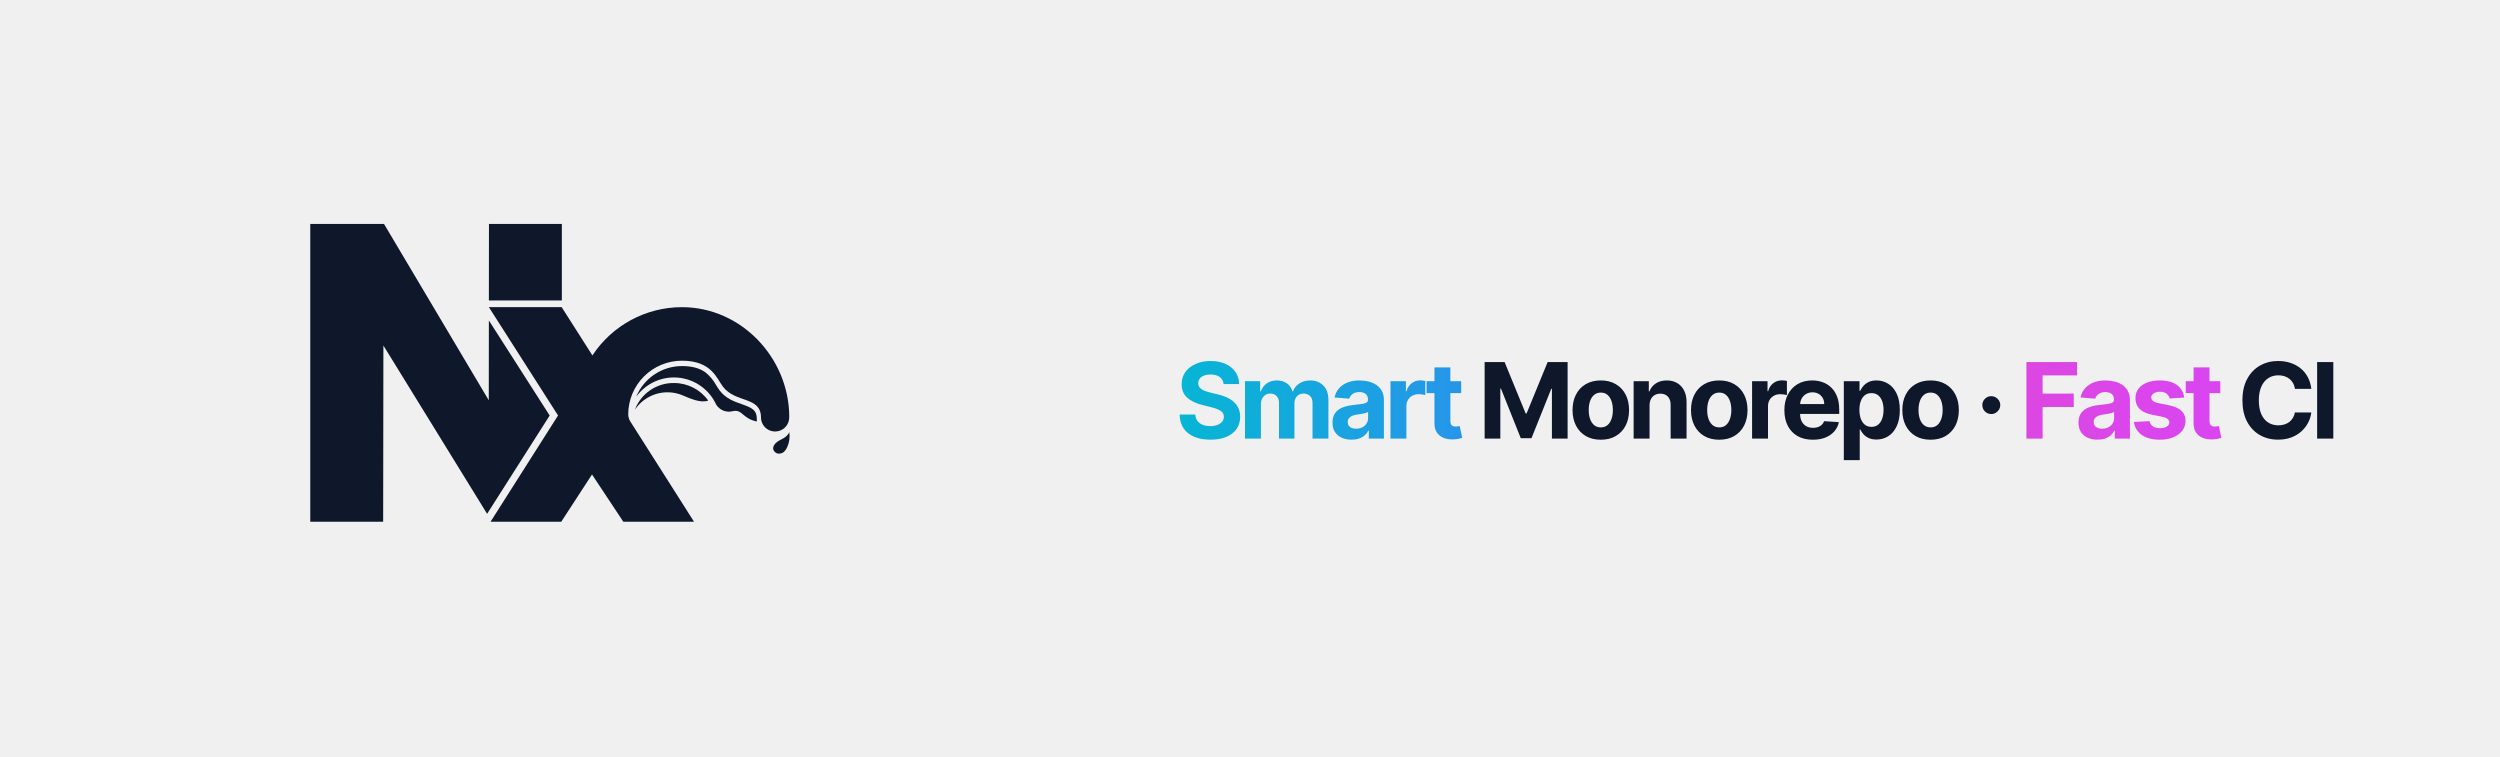
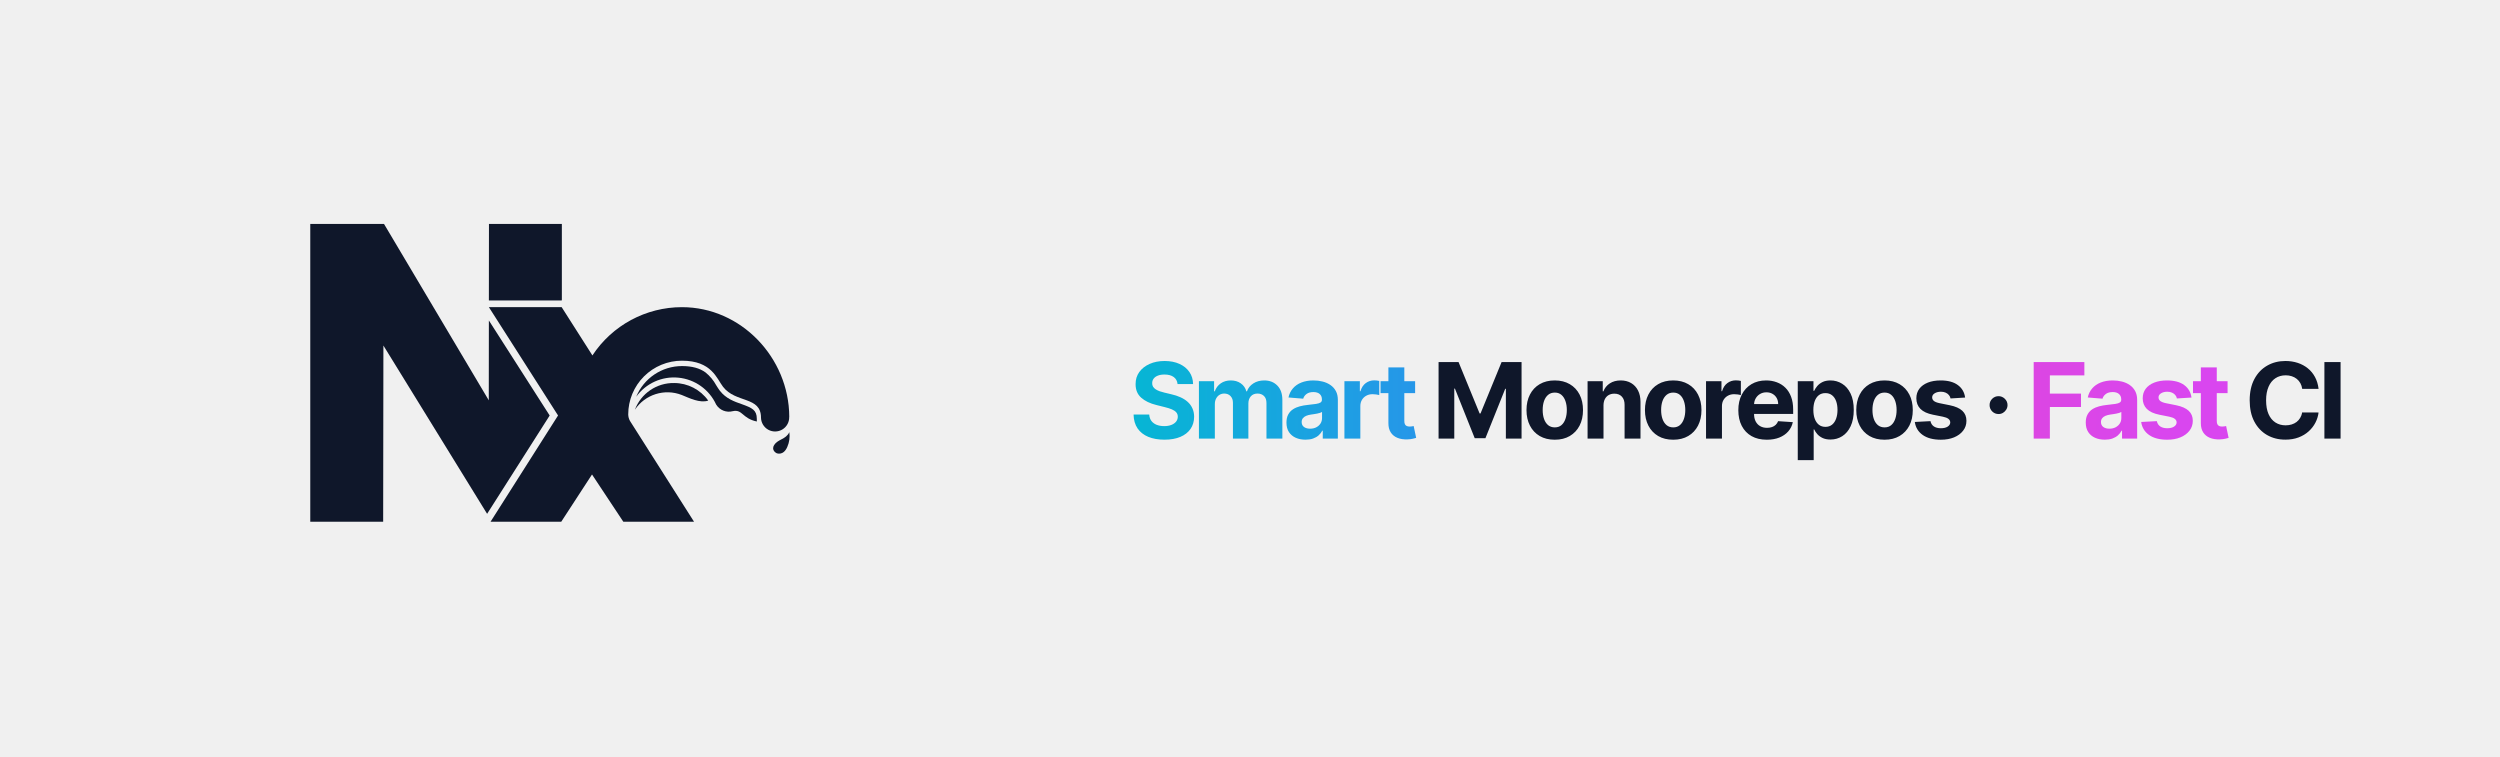
- <svg xmlns="http://www.w3.org/2000/svg" width="2280" height="690" viewBox="0 0 2280 690" fill="none">
-   <g clip-path="url(#clip0_1804_1909)">
-     <path d="M501.301 378.943L445.849 292.265L445.766 365.093L350.198 204.199H282.967V475.814H349.447L349.664 315.12L444.245 468.613L501.301 378.943Z" fill="#0F172A" />
-     <path d="M445.866 274.02H512.261L512.412 273.251V204.199H445.933L445.849 273.251L445.866 274.02Z" fill="#0F172A" />
-     <path d="M614.879 349.321C598.973 349.02 584.603 358.772 579.008 373.664C588.322 359.735 606.057 354.138 621.679 360.197C628.897 363.138 638.387 367.883 645.905 365.344C638.755 355.309 627.201 349.342 614.879 349.321Z" fill="#0F172A" />
-     <path d="M690.214 382.001C690.214 373.865 685.787 371.976 676.598 368.635C669.781 366.263 662.045 363.589 656.415 356.238C655.312 354.784 654.293 353.147 653.207 351.409C650.774 346.909 647.475 342.934 643.5 339.714C638.137 335.771 631.103 333.85 621.98 333.85C603.676 333.862 587.185 344.911 580.212 361.835C589.028 349.601 603.681 342.973 618.689 344.428C633.698 345.883 646.804 355.203 653.106 368.903C656.255 374.098 662.465 376.579 668.328 374.984C677.3 373.063 676.681 381.55 690.231 384.424L690.214 382.001Z" fill="#0F172A" />
-     <path d="M719.803 380.263V380.08C719.603 326.214 675.879 280.134 621.98 280.134C589.062 280.112 558.344 296.667 540.264 324.176L539.913 323.574L512.245 280.134H445.866L508.937 378.91L447.386 475.814H511.861L539.913 432.725L568.466 475.814H632.957L574.481 383.788C573.51 381.996 572.983 379.996 572.944 377.957C572.939 364.959 578.101 352.493 587.291 343.302C596.482 334.111 608.949 328.949 621.947 328.954C649.047 328.954 653.574 345.16 659.422 352.779C670.967 367.816 694.024 361.233 694.024 380.848C694.092 385.444 696.607 389.655 700.622 391.893C704.637 394.132 709.541 394.059 713.487 391.701C717.433 389.343 719.822 385.059 719.753 380.464V380.263H719.803Z" fill="#0F172A" />
-     <path d="M719.87 394.13C720.526 398.711 719.877 403.385 717.999 407.614C714.324 416.118 708.192 413.278 708.192 413.278C708.192 413.278 702.912 410.704 706.12 405.776C709.679 400.279 716.713 400.914 719.87 394.13Z" fill="#0F172A" />
-     <path d="M1115.94 350.261C1115.67 347.511 1114.5 345.375 1112.43 343.852C1110.36 342.33 1107.56 341.568 1104.01 341.568C1101.6 341.568 1099.57 341.909 1097.91 342.591C1096.25 343.25 1094.98 344.17 1094.09 345.352C1093.23 346.534 1092.8 347.875 1092.8 349.375C1092.75 350.625 1093.01 351.716 1093.58 352.648C1094.17 353.58 1094.98 354.386 1096 355.068C1097.02 355.727 1098.2 356.307 1099.55 356.807C1100.89 357.284 1102.32 357.693 1103.84 358.034L1110.11 359.534C1113.16 360.216 1115.95 361.125 1118.5 362.261C1121.05 363.398 1123.25 364.795 1125.11 366.455C1126.98 368.114 1128.42 370.068 1129.44 372.318C1130.49 374.568 1131.02 377.148 1131.05 380.057C1131.02 384.33 1129.93 388.034 1127.77 391.17C1125.64 394.284 1122.55 396.705 1118.5 398.432C1114.48 400.136 1109.63 400.989 1103.94 400.989C1098.31 400.989 1093.4 400.125 1089.22 398.398C1085.06 396.67 1081.81 394.114 1079.47 390.727C1077.15 387.318 1075.93 383.102 1075.82 378.08H1090.1C1090.26 380.42 1090.93 382.375 1092.11 383.943C1093.32 385.489 1094.92 386.659 1096.92 387.455C1098.94 388.227 1101.23 388.614 1103.77 388.614C1106.27 388.614 1108.44 388.25 1110.28 387.523C1112.15 386.795 1113.59 385.784 1114.61 384.489C1115.64 383.193 1116.15 381.705 1116.15 380.023C1116.15 378.455 1115.68 377.136 1114.75 376.068C1113.84 375 1112.5 374.091 1110.73 373.341C1108.98 372.591 1106.83 371.909 1104.28 371.295L1096.68 369.386C1090.8 367.955 1086.15 365.716 1082.74 362.67C1079.33 359.625 1077.64 355.523 1077.66 350.364C1077.64 346.136 1078.76 342.443 1081.03 339.284C1083.33 336.125 1086.48 333.659 1090.48 331.886C1094.48 330.114 1099.02 329.227 1104.11 329.227C1109.3 329.227 1113.82 330.114 1117.68 331.886C1121.57 333.659 1124.59 336.125 1126.75 339.284C1128.91 342.443 1130.02 346.102 1130.09 350.261H1115.94ZM1135.42 400V347.636H1149.26V356.875H1149.88C1150.97 353.807 1152.79 351.386 1155.33 349.614C1157.88 347.841 1160.92 346.955 1164.47 346.955C1168.06 346.955 1171.11 347.852 1173.64 349.648C1176.16 351.42 1177.84 353.83 1178.68 356.875H1179.23C1180.3 353.875 1182.23 351.477 1185.02 349.682C1187.84 347.864 1191.17 346.955 1195.01 346.955C1199.9 346.955 1203.86 348.511 1206.91 351.625C1209.98 354.716 1211.51 359.102 1211.51 364.784V400H1197.02V367.648C1197.02 364.739 1196.25 362.557 1194.71 361.102C1193.16 359.648 1191.23 358.92 1188.91 358.92C1186.27 358.92 1184.22 359.761 1182.74 361.443C1181.26 363.102 1180.52 365.295 1180.52 368.023V400H1166.44V367.341C1166.44 364.773 1165.71 362.727 1164.23 361.205C1162.77 359.682 1160.85 358.92 1158.47 358.92C1156.85 358.92 1155.4 359.33 1154.1 360.148C1152.83 360.943 1151.82 362.068 1151.07 363.523C1150.32 364.955 1149.94 366.636 1149.94 368.568V400H1135.42ZM1232.64 400.989C1229.3 400.989 1226.32 400.409 1223.7 399.25C1221.09 398.068 1219.02 396.33 1217.5 394.034C1216 391.716 1215.25 388.83 1215.25 385.375C1215.25 382.466 1215.78 380.023 1216.85 378.045C1217.92 376.068 1219.37 374.477 1221.22 373.273C1223.06 372.068 1225.15 371.159 1227.49 370.545C1229.85 369.932 1232.33 369.5 1234.92 369.25C1237.97 368.932 1240.42 368.636 1242.28 368.364C1244.15 368.068 1245.5 367.636 1246.34 367.068C1247.18 366.5 1247.6 365.659 1247.6 364.545V364.341C1247.6 362.182 1246.92 360.511 1245.56 359.33C1244.22 358.148 1242.31 357.557 1239.83 357.557C1237.22 357.557 1235.14 358.136 1233.59 359.295C1232.05 360.432 1231.02 361.864 1230.52 363.591L1217.09 362.5C1217.77 359.318 1219.11 356.568 1221.11 354.25C1223.11 351.909 1225.69 350.114 1228.85 348.864C1232.03 347.591 1235.72 346.955 1239.9 346.955C1242.81 346.955 1245.59 347.295 1248.25 347.977C1250.93 348.659 1253.31 349.716 1255.37 351.148C1257.47 352.58 1259.11 354.42 1260.32 356.67C1261.52 358.898 1262.12 361.568 1262.12 364.682V400H1248.35V392.739H1247.94C1247.1 394.375 1245.98 395.818 1244.57 397.068C1243.16 398.295 1241.47 399.261 1239.49 399.966C1237.51 400.648 1235.23 400.989 1232.64 400.989ZM1236.8 390.966C1238.93 390.966 1240.82 390.545 1242.45 389.705C1244.09 388.841 1245.37 387.682 1246.31 386.227C1247.24 384.773 1247.7 383.125 1247.7 381.284V375.727C1247.25 376.023 1246.62 376.295 1245.83 376.545C1245.06 376.773 1244.18 376.989 1243.2 377.193C1242.23 377.375 1241.25 377.545 1240.27 377.705C1239.3 377.841 1238.41 377.966 1237.61 378.08C1235.91 378.33 1234.42 378.727 1233.15 379.273C1231.87 379.818 1230.89 380.557 1230.18 381.489C1229.48 382.398 1229.12 383.534 1229.12 384.898C1229.12 386.875 1229.84 388.386 1231.27 389.432C1232.73 390.455 1234.57 390.966 1236.8 390.966ZM1268.11 400V347.636H1282.19V356.773H1282.74C1283.69 353.523 1285.29 351.068 1287.54 349.409C1289.79 347.727 1292.38 346.886 1295.32 346.886C1296.04 346.886 1296.83 346.932 1297.67 347.023C1298.51 347.114 1299.25 347.239 1299.88 347.398V360.284C1299.2 360.08 1298.26 359.898 1297.05 359.739C1295.85 359.58 1294.75 359.5 1293.75 359.5C1291.61 359.5 1289.7 359.966 1288.02 360.898C1286.36 361.807 1285.04 363.08 1284.07 364.716C1283.11 366.352 1282.63 368.239 1282.63 370.375V400H1268.11ZM1332.59 347.636V358.545H1301.06V347.636H1332.59ZM1308.22 335.091H1322.74V383.909C1322.74 385.25 1322.94 386.295 1323.35 387.045C1323.76 387.773 1324.33 388.284 1325.06 388.58C1325.81 388.875 1326.67 389.023 1327.65 389.023C1328.33 389.023 1329.01 388.966 1329.69 388.852C1330.37 388.716 1330.9 388.614 1331.26 388.545L1333.54 399.352C1332.82 399.58 1331.79 399.841 1330.48 400.136C1329.16 400.455 1327.56 400.648 1325.67 400.716C1322.17 400.852 1319.1 400.386 1316.47 399.318C1313.85 398.25 1311.82 396.591 1310.36 394.341C1308.91 392.091 1308.19 389.25 1308.22 385.818V335.091Z" fill="url(#paint0_linear_1804_1909)" />
-     <path d="M1353.98 330.182H1372.19L1391.41 377.091H1392.23L1411.46 330.182H1429.66V400H1415.35V354.557H1414.77L1396.7 399.659H1386.95L1368.88 354.386H1368.3V400H1353.98V330.182ZM1459.93 401.023C1454.64 401.023 1450.06 399.898 1446.19 397.648C1442.35 395.375 1439.39 392.216 1437.3 388.17C1435.2 384.102 1434.16 379.386 1434.16 374.023C1434.16 368.614 1435.2 363.886 1437.3 359.841C1439.39 355.773 1442.35 352.614 1446.19 350.364C1450.06 348.091 1454.64 346.955 1459.93 346.955C1465.23 346.955 1469.8 348.091 1473.64 350.364C1477.5 352.614 1480.48 355.773 1482.57 359.841C1484.66 363.886 1485.7 368.614 1485.7 374.023C1485.7 379.386 1484.66 384.102 1482.57 388.17C1480.48 392.216 1477.5 395.375 1473.64 397.648C1469.8 399.898 1465.23 401.023 1459.93 401.023ZM1460 389.773C1462.41 389.773 1464.42 389.091 1466.03 387.727C1467.65 386.341 1468.86 384.455 1469.68 382.068C1470.52 379.682 1470.94 376.966 1470.94 373.92C1470.94 370.875 1470.52 368.159 1469.68 365.773C1468.86 363.386 1467.65 361.5 1466.03 360.114C1464.42 358.727 1462.41 358.034 1460 358.034C1457.57 358.034 1455.52 358.727 1453.86 360.114C1452.23 361.5 1450.99 363.386 1450.15 365.773C1449.33 368.159 1448.92 370.875 1448.92 373.92C1448.92 376.966 1449.33 379.682 1450.15 382.068C1450.99 384.455 1452.23 386.341 1453.86 387.727C1455.52 389.091 1457.57 389.773 1460 389.773ZM1504.39 369.727V400H1489.87V347.636H1503.71V356.875H1504.32C1505.48 353.83 1507.42 351.42 1510.15 349.648C1512.88 347.852 1516.19 346.955 1520.07 346.955C1523.71 346.955 1526.88 347.75 1529.58 349.341C1532.29 350.932 1534.39 353.205 1535.89 356.159C1537.39 359.091 1538.14 362.591 1538.14 366.659V400H1523.62V369.25C1523.64 366.045 1522.82 363.545 1521.16 361.75C1519.5 359.932 1517.22 359.023 1514.31 359.023C1512.36 359.023 1510.63 359.443 1509.13 360.284C1507.65 361.125 1506.49 362.352 1505.65 363.966C1504.83 365.557 1504.41 367.477 1504.39 369.727ZM1567.97 401.023C1562.67 401.023 1558.09 399.898 1554.23 397.648C1550.39 395.375 1547.42 392.216 1545.33 388.17C1543.24 384.102 1542.19 379.386 1542.19 374.023C1542.19 368.614 1543.24 363.886 1545.33 359.841C1547.42 355.773 1550.39 352.614 1554.23 350.364C1558.09 348.091 1562.67 346.955 1567.97 346.955C1573.26 346.955 1577.83 348.091 1581.67 350.364C1585.53 352.614 1588.51 355.773 1590.6 359.841C1592.69 363.886 1593.74 368.614 1593.74 374.023C1593.74 379.386 1592.69 384.102 1590.6 388.17C1588.51 392.216 1585.53 395.375 1581.67 397.648C1577.83 399.898 1573.26 401.023 1567.97 401.023ZM1568.03 389.773C1570.44 389.773 1572.45 389.091 1574.07 387.727C1575.68 386.341 1576.9 384.455 1577.72 382.068C1578.56 379.682 1578.98 376.966 1578.98 373.92C1578.98 370.875 1578.56 368.159 1577.72 365.773C1576.9 363.386 1575.68 361.5 1574.07 360.114C1572.45 358.727 1570.44 358.034 1568.03 358.034C1565.6 358.034 1563.56 358.727 1561.9 360.114C1560.26 361.5 1559.02 363.386 1558.18 365.773C1557.36 368.159 1556.95 370.875 1556.95 373.92C1556.95 376.966 1557.36 379.682 1558.18 382.068C1559.02 384.455 1560.26 386.341 1561.9 387.727C1563.56 389.091 1565.6 389.773 1568.03 389.773ZM1597.9 400V347.636H1611.98V356.773H1612.53C1613.48 353.523 1615.08 351.068 1617.33 349.409C1619.58 347.727 1622.17 346.886 1625.11 346.886C1625.83 346.886 1626.62 346.932 1627.46 347.023C1628.3 347.114 1629.04 347.239 1629.67 347.398V360.284C1628.99 360.08 1628.05 359.898 1626.84 359.739C1625.64 359.58 1624.54 359.5 1623.54 359.5C1621.4 359.5 1619.49 359.966 1617.81 360.898C1616.15 361.807 1614.83 363.08 1613.86 364.716C1612.9 366.352 1612.42 368.239 1612.42 370.375V400H1597.9ZM1653.33 401.023C1647.94 401.023 1643.31 399.932 1639.42 397.75C1635.56 395.545 1632.58 392.432 1630.49 388.409C1628.4 384.364 1627.35 379.58 1627.35 374.057C1627.35 368.67 1628.4 363.943 1630.49 359.875C1632.58 355.807 1635.52 352.636 1639.32 350.364C1643.14 348.091 1647.61 346.955 1652.75 346.955C1656.2 346.955 1659.42 347.511 1662.4 348.625C1665.4 349.716 1668.01 351.364 1670.24 353.568C1672.49 355.773 1674.24 358.545 1675.49 361.886C1676.74 365.205 1677.36 369.091 1677.36 373.545V377.534H1633.15V368.534H1663.69C1663.69 366.443 1663.24 364.591 1662.33 362.977C1661.42 361.364 1660.16 360.102 1658.54 359.193C1656.95 358.261 1655.1 357.795 1652.99 357.795C1650.78 357.795 1648.83 358.307 1647.12 359.33C1645.44 360.33 1644.12 361.682 1643.17 363.386C1642.22 365.068 1641.73 366.943 1641.7 369.011V377.568C1641.7 380.159 1642.18 382.398 1643.14 384.284C1644.11 386.17 1645.49 387.625 1647.26 388.648C1649.03 389.67 1651.14 390.182 1653.57 390.182C1655.18 390.182 1656.66 389.955 1658 389.5C1659.34 389.045 1660.49 388.364 1661.44 387.455C1662.4 386.545 1663.12 385.432 1663.62 384.114L1677.06 385C1676.37 388.227 1674.98 391.045 1672.86 393.455C1670.77 395.841 1668.07 397.705 1664.75 399.045C1661.45 400.364 1657.65 401.023 1653.33 401.023ZM1681.56 419.636V347.636H1695.88V356.432H1696.53C1697.16 355.023 1698.08 353.591 1699.29 352.136C1700.52 350.659 1702.11 349.432 1704.06 348.455C1706.04 347.455 1708.49 346.955 1711.42 346.955C1715.24 346.955 1718.77 347.955 1721.99 349.955C1725.22 351.932 1727.8 354.92 1729.73 358.92C1731.66 362.898 1732.63 367.886 1732.63 373.886C1732.63 379.727 1731.69 384.659 1729.8 388.682C1727.94 392.682 1725.39 395.716 1722.16 397.784C1718.96 399.83 1715.37 400.852 1711.39 400.852C1708.57 400.852 1706.17 400.386 1704.2 399.455C1702.24 398.523 1700.64 397.352 1699.39 395.943C1698.14 394.511 1697.19 393.068 1696.53 391.614H1696.08V419.636H1681.56ZM1695.78 373.818C1695.78 376.932 1696.21 379.648 1697.07 381.966C1697.94 384.284 1699.19 386.091 1700.82 387.386C1702.46 388.659 1704.45 389.295 1706.79 389.295C1709.15 389.295 1711.15 388.648 1712.79 387.352C1714.42 386.034 1715.66 384.216 1716.5 381.898C1717.37 379.557 1717.8 376.864 1717.8 373.818C1717.8 370.795 1717.38 368.136 1716.54 365.841C1715.7 363.545 1714.46 361.75 1712.82 360.455C1711.19 359.159 1709.17 358.511 1706.79 358.511C1704.42 358.511 1702.42 359.136 1700.79 360.386C1699.17 361.636 1697.94 363.409 1697.07 365.705C1696.21 368 1695.78 370.705 1695.78 373.818ZM1760.69 401.023C1755.39 401.023 1750.81 399.898 1746.95 397.648C1743.11 395.375 1740.14 392.216 1738.05 388.17C1735.96 384.102 1734.92 379.386 1734.92 374.023C1734.92 368.614 1735.96 363.886 1738.05 359.841C1740.14 355.773 1743.11 352.614 1746.95 350.364C1750.81 348.091 1755.39 346.955 1760.69 346.955C1765.98 346.955 1770.55 348.091 1774.39 350.364C1778.26 352.614 1781.23 355.773 1783.33 359.841C1785.42 363.886 1786.46 368.614 1786.46 374.023C1786.46 379.386 1785.42 384.102 1783.33 388.17C1781.23 392.216 1778.26 395.375 1774.39 397.648C1770.55 399.898 1765.98 401.023 1760.69 401.023ZM1760.76 389.773C1763.17 389.773 1765.18 389.091 1766.79 387.727C1768.41 386.341 1769.62 384.455 1770.44 382.068C1771.28 379.682 1771.7 376.966 1771.7 373.92C1771.7 370.875 1771.28 368.159 1770.44 365.773C1769.62 363.386 1768.41 361.5 1766.79 360.114C1765.18 358.727 1763.17 358.034 1760.76 358.034C1758.33 358.034 1756.28 358.727 1754.62 360.114C1752.98 361.5 1751.75 363.386 1750.91 365.773C1750.09 368.159 1749.68 370.875 1749.68 373.92C1749.68 376.966 1750.09 379.682 1750.91 382.068C1751.75 384.455 1752.98 386.341 1754.62 387.727C1756.28 389.091 1758.33 389.773 1760.76 389.773ZM1816.05 377.602C1813.8 377.602 1811.87 376.807 1810.26 375.216C1808.67 373.602 1807.87 371.67 1807.87 369.42C1807.87 367.193 1808.67 365.284 1810.26 363.693C1811.87 362.102 1813.8 361.307 1816.05 361.307C1818.23 361.307 1820.14 362.102 1821.78 363.693C1823.42 365.284 1824.23 367.193 1824.23 369.42C1824.23 370.92 1823.85 372.295 1823.08 373.545C1822.33 374.773 1821.34 375.761 1820.11 376.511C1818.88 377.239 1817.53 377.602 1816.05 377.602ZM2107.92 354.625H2092.98C2092.71 352.693 2092.16 350.977 2091.31 349.477C2090.47 347.955 2089.39 346.659 2088.08 345.591C2086.76 344.523 2085.23 343.705 2083.51 343.136C2081.8 342.568 2079.95 342.284 2077.95 342.284C2074.34 342.284 2071.19 343.182 2068.51 344.977C2065.83 346.75 2063.75 349.341 2062.27 352.75C2060.79 356.136 2060.05 360.25 2060.05 365.091C2060.05 370.068 2060.79 374.25 2062.27 377.636C2063.77 381.023 2065.86 383.58 2068.54 385.307C2071.22 387.034 2074.33 387.898 2077.85 387.898C2079.83 387.898 2081.66 387.636 2083.34 387.114C2085.04 386.591 2086.55 385.83 2087.87 384.83C2089.19 383.807 2090.28 382.568 2091.14 381.114C2092.03 379.659 2092.64 378 2092.98 376.136L2107.92 376.205C2107.53 379.409 2106.56 382.5 2105.02 385.477C2103.5 388.432 2101.44 391.08 2098.85 393.42C2096.28 395.739 2093.21 397.58 2089.64 398.943C2086.1 400.284 2082.09 400.955 2077.61 400.955C2071.38 400.955 2065.81 399.545 2060.91 396.727C2056.02 393.909 2052.16 389.83 2049.31 384.489C2046.5 379.148 2045.09 372.682 2045.09 365.091C2045.09 357.477 2046.52 351 2049.38 345.659C2052.25 340.318 2056.13 336.25 2061.04 333.455C2065.95 330.636 2071.47 329.227 2077.61 329.227C2081.66 329.227 2085.41 329.795 2088.86 330.932C2092.34 332.068 2095.42 333.727 2098.1 335.909C2100.78 338.068 2102.96 340.716 2104.64 343.852C2106.35 346.989 2107.44 350.58 2107.92 354.625ZM2127.98 330.182V400H2113.22V330.182H2127.98Z" fill="#0F172A" />
-     <path d="M1848.09 400V330.182H1894.32V342.352H1862.85V358.989H1891.25V371.159H1862.85V400H1848.09ZM1912.97 400.989C1909.63 400.989 1906.65 400.409 1904.04 399.25C1901.42 398.068 1899.35 396.33 1897.83 394.034C1896.33 391.716 1895.58 388.83 1895.58 385.375C1895.58 382.466 1896.12 380.023 1897.18 378.045C1898.25 376.068 1899.71 374.477 1901.55 373.273C1903.39 372.068 1905.48 371.159 1907.82 370.545C1910.18 369.932 1912.66 369.5 1915.25 369.25C1918.3 368.932 1920.75 368.636 1922.62 368.364C1924.48 368.068 1925.83 367.636 1926.67 367.068C1927.51 366.5 1927.93 365.659 1927.93 364.545V364.341C1927.93 362.182 1927.25 360.511 1925.89 359.33C1924.55 358.148 1922.64 357.557 1920.16 357.557C1917.55 357.557 1915.47 358.136 1913.92 359.295C1912.38 360.432 1911.35 361.864 1910.85 363.591L1897.42 362.5C1898.1 359.318 1899.45 356.568 1901.45 354.25C1903.45 351.909 1906.03 350.114 1909.18 348.864C1912.37 347.591 1916.05 346.955 1920.23 346.955C1923.14 346.955 1925.92 347.295 1928.58 347.977C1931.26 348.659 1933.64 349.716 1935.71 351.148C1937.8 352.58 1939.45 354.42 1940.65 356.67C1941.85 358.898 1942.46 361.568 1942.46 364.682V400H1928.68V392.739H1928.28C1927.43 394.375 1926.31 395.818 1924.9 397.068C1923.49 398.295 1921.8 399.261 1919.82 399.966C1917.84 400.648 1915.56 400.989 1912.97 400.989ZM1917.13 390.966C1919.26 390.966 1921.15 390.545 1922.79 389.705C1924.42 388.841 1925.71 387.682 1926.64 386.227C1927.57 384.773 1928.04 383.125 1928.04 381.284V375.727C1927.58 376.023 1926.96 376.295 1926.16 376.545C1925.39 376.773 1924.51 376.989 1923.54 377.193C1922.56 377.375 1921.58 377.545 1920.6 377.705C1919.63 377.841 1918.74 377.966 1917.95 378.08C1916.24 378.33 1914.75 378.727 1913.48 379.273C1912.21 379.818 1911.22 380.557 1910.51 381.489C1909.81 382.398 1909.46 383.534 1909.46 384.898C1909.46 386.875 1910.17 388.386 1911.6 389.432C1913.06 390.455 1914.9 390.966 1917.13 390.966ZM1992.01 362.568L1978.72 363.386C1978.49 362.25 1978 361.227 1977.25 360.318C1976.5 359.386 1975.51 358.648 1974.29 358.102C1973.08 357.534 1971.64 357.25 1969.96 357.25C1967.71 357.25 1965.81 357.727 1964.26 358.682C1962.72 359.614 1961.94 360.864 1961.94 362.432C1961.94 363.682 1962.44 364.739 1963.44 365.602C1964.44 366.466 1966.16 367.159 1968.59 367.682L1978.07 369.591C1983.16 370.636 1986.96 372.318 1989.46 374.636C1991.96 376.955 1993.21 380 1993.21 383.773C1993.21 387.205 1992.19 390.216 1990.17 392.807C1988.17 395.398 1985.42 397.42 1981.92 398.875C1978.44 400.307 1974.43 401.023 1969.89 401.023C1962.96 401.023 1957.43 399.58 1953.32 396.693C1949.23 393.784 1946.83 389.83 1946.13 384.83L1960.41 384.08C1960.84 386.193 1961.89 387.807 1963.55 388.92C1965.21 390.011 1967.33 390.557 1969.92 390.557C1972.47 390.557 1974.51 390.068 1976.06 389.091C1977.63 388.091 1978.42 386.807 1978.44 385.239C1978.42 383.92 1977.86 382.841 1976.77 382C1975.68 381.136 1974 380.477 1971.73 380.023L1962.66 378.216C1957.55 377.193 1953.74 375.42 1951.24 372.898C1948.76 370.375 1947.52 367.159 1947.52 363.25C1947.52 359.886 1948.43 356.989 1950.25 354.557C1952.09 352.125 1954.67 350.25 1957.99 348.932C1961.33 347.614 1965.24 346.955 1969.72 346.955C1976.33 346.955 1981.54 348.352 1985.33 351.148C1989.15 353.943 1991.38 357.75 1992.01 362.568ZM2024.92 347.636V358.545H1993.39V347.636H2024.92ZM2000.55 335.091H2015.07V383.909C2015.07 385.25 2015.28 386.295 2015.68 387.045C2016.09 387.773 2016.66 388.284 2017.39 388.58C2018.14 388.875 2019 389.023 2019.98 389.023C2020.66 389.023 2021.34 388.966 2022.03 388.852C2022.71 388.716 2023.23 388.614 2023.59 388.545L2025.88 399.352C2025.15 399.58 2024.13 399.841 2022.81 400.136C2021.49 400.455 2019.89 400.648 2018 400.716C2014.5 400.852 2011.43 400.386 2008.8 399.318C2006.18 398.25 2004.15 396.591 2002.7 394.341C2001.24 392.091 2000.53 389.25 2000.55 385.818V335.091Z" fill="url(#paint1_linear_1804_1909)" />
+ <svg xmlns="http://www.w3.org/2000/svg" fill="none" viewBox="0 0 2280 690">
+   <g clip-path="url(#a)">
+     <path fill="#0F172A" d="m501.301 378.943-55.452-86.678-.083 72.828-95.568-160.894h-67.231v271.615h66.48l.217-160.694 94.581 153.493 57.056-89.67ZM445.866 274.02h66.395l.151-.769v-69.052h-66.479l-.084 69.052.017.769Zm169.013 75.301c-15.906-.301-30.276 9.451-35.871 24.343 9.314-13.929 27.049-19.526 42.671-13.467 7.218 2.941 16.708 7.686 24.226 5.147-7.15-10.035-18.704-16.002-31.026-16.023Z" />
+     <path fill="#0F172A" d="M690.214 382.001c0-8.136-4.427-10.025-13.616-13.366-6.817-2.372-14.553-5.046-20.183-12.397-1.103-1.454-2.122-3.091-3.208-4.829-2.433-4.5-5.732-8.475-9.707-11.695-5.363-3.943-12.397-5.864-21.52-5.864-18.304.012-34.795 11.061-41.768 27.985 8.816-12.234 23.469-18.862 38.477-17.407 15.009 1.455 28.115 10.775 34.417 24.475 3.149 5.195 9.359 7.676 15.222 6.081 8.972-1.921 8.353 6.566 21.903 9.44l-.017-2.423Z" />
+     <path fill="#0F172A" d="M719.803 380.263v-.183c-.2-53.866-43.924-99.946-97.823-99.946-32.918-.022-63.636 16.533-81.716 44.042l-.351-.602-27.668-43.44h-66.379l63.071 98.776-61.551 96.904h64.475l28.052-43.089 28.553 43.089h64.491l-58.476-92.026c-.971-1.792-1.498-3.792-1.537-5.831-.005-12.998 5.157-25.464 14.347-34.655 9.191-9.191 21.658-14.353 34.656-14.348 27.1 0 31.627 16.206 37.475 23.825 11.545 15.037 34.602 8.454 34.602 28.069.068 4.596 2.583 8.807 6.598 11.045 4.015 2.239 8.919 2.166 12.865-.192 3.946-2.358 6.335-6.642 6.266-11.237v-.201h.05Zm.067 13.867c.656 4.581.007 9.255-1.871 13.484-3.675 8.504-9.807 5.664-9.807 5.664s-5.28-2.574-2.072-7.502c3.559-5.497 10.593-4.862 13.75-11.646Z" />
+     <path fill="url(#b)" d="M1073.94 350.261c-.27-2.75-1.44-4.886-3.51-6.409-2.07-1.522-4.87-2.284-8.42-2.284-2.41 0-4.44.341-6.1 1.023-1.66.659-2.93 1.579-3.82 2.761-.86 1.182-1.29 2.523-1.29 4.023-.05 1.25.21 2.341.78 3.273.59.932 1.4 1.738 2.42 2.42 1.02.659 2.2 1.239 3.55 1.739 1.34.477 2.77.886 4.29 1.227l6.27 1.5c3.05.682 5.84 1.591 8.39 2.727 2.55 1.137 4.75 2.534 6.61 4.194 1.87 1.659 3.31 3.613 4.33 5.863 1.05 2.25 1.58 4.83 1.61 7.739-.03 4.273-1.12 7.977-3.28 11.113-2.13 3.114-5.22 5.535-9.27 7.262-4.02 1.704-8.87 2.557-14.56 2.557-5.63 0-10.54-.864-14.72-2.591-4.16-1.728-7.41-4.284-9.75-7.671-2.32-3.409-3.54-7.625-3.65-12.647h14.28c.16 2.34.83 4.295 2.01 5.863 1.21 1.546 2.81 2.716 4.81 3.512 2.02.772 4.31 1.159 6.85 1.159 2.5 0 4.67-.364 6.51-1.091 1.87-.728 3.31-1.739 4.33-3.034 1.03-1.296 1.54-2.784 1.54-4.466 0-1.568-.47-2.887-1.4-3.955-.91-1.068-2.25-1.977-4.02-2.727-1.75-.75-3.9-1.432-6.45-2.046l-7.6-1.909c-5.88-1.431-10.53-3.67-13.94-6.716-3.41-3.045-5.1-7.147-5.08-12.306-.02-4.228 1.1-7.921 3.37-11.08 2.3-3.159 5.45-5.625 9.45-7.398 4-1.772 8.54-2.659 13.63-2.659 5.19 0 9.71.887 13.57 2.659 3.89 1.773 6.91 4.239 9.07 7.398s3.27 6.818 3.34 10.977h-14.15ZM1093.42 400v-52.364h13.84v9.239h.62c1.09-3.068 2.91-5.489 5.45-7.261 2.55-1.773 5.59-2.659 9.14-2.659 3.59 0 6.64.897 9.17 2.693 2.52 1.772 4.2 4.182 5.04 7.227h.55c1.07-3 3-5.398 5.79-7.193 2.82-1.818 6.15-2.727 9.99-2.727 4.89 0 8.85 1.556 11.9 4.67 3.07 3.091 4.6 7.477 4.6 13.159V400h-14.49v-32.352c0-2.909-.77-5.091-2.31-6.546-1.55-1.454-3.48-2.182-5.8-2.182-2.64 0-4.69.841-6.17 2.523-1.48 1.659-2.22 3.852-2.22 6.58V400h-14.08v-32.659c0-2.568-.73-4.614-2.21-6.136-1.46-1.523-3.38-2.285-5.76-2.285-1.62 0-3.07.41-4.37 1.228-1.27.795-2.28 1.92-3.03 3.375-.75 1.432-1.13 3.113-1.13 5.045V400h-14.52Zm97.22.989c-3.34 0-6.32-.58-8.94-1.739-2.61-1.182-4.68-2.92-6.2-5.216-1.5-2.318-2.25-5.204-2.25-8.659 0-2.909.53-5.352 1.6-7.33 1.07-1.977 2.52-3.568 4.37-4.772 1.84-1.205 3.93-2.114 6.27-2.728 2.36-.613 4.84-1.045 7.43-1.295 3.05-.318 5.5-.614 7.36-.886 1.87-.296 3.22-.728 4.06-1.296.84-.568 1.26-1.409 1.26-2.523v-.204c0-2.159-.68-3.83-2.04-5.011-1.34-1.182-3.25-1.773-5.73-1.773-2.61 0-4.69.579-6.24 1.738-1.54 1.137-2.57 2.569-3.07 4.296l-13.43-1.091c.68-3.182 2.02-5.932 4.02-8.25 2-2.341 4.58-4.136 7.74-5.386 3.18-1.273 6.87-1.909 11.05-1.909 2.91 0 5.69.34 8.35 1.022 2.68.682 5.06 1.739 7.12 3.171 2.1 1.432 3.74 3.272 4.95 5.522 1.2 2.228 1.8 4.898 1.8 8.012V400h-13.77v-7.261h-.41c-.84 1.636-1.96 3.079-3.37 4.329-1.41 1.227-3.1 2.193-5.08 2.898-1.98.682-4.26 1.023-6.85 1.023Zm4.16-10.023c2.13 0 4.02-.421 5.65-1.261 1.64-.864 2.92-2.023 3.86-3.478.93-1.454 1.39-3.102 1.39-4.943v-5.557c-.45.296-1.08.568-1.87.818-.77.228-1.65.444-2.63.648-.97.182-1.95.352-2.93.512-.97.136-1.86.261-2.66.375-1.7.25-3.19.647-4.46 1.193-1.28.545-2.26 1.284-2.97 2.216-.7.909-1.06 2.045-1.06 3.409 0 1.977.72 3.488 2.15 4.534 1.46 1.023 3.3 1.534 5.53 1.534Zm31.31 9.034v-52.364h14.08v9.137h.55c.95-3.25 2.55-5.705 4.8-7.364 2.25-1.682 4.84-2.523 7.78-2.523.72 0 1.51.046 2.35.137.84.091 1.58.216 2.21.375v12.886c-.68-.204-1.62-.386-2.83-.545-1.2-.159-2.3-.239-3.3-.239-2.14 0-4.05.466-5.73 1.398-1.66.909-2.98 2.182-3.95 3.818-.96 1.636-1.44 3.523-1.44 5.659V400h-14.52Zm64.48-52.364v10.909h-31.53v-10.909h31.53Zm-24.37-12.545h14.52v48.818c0 1.341.2 2.386.61 3.136.41.728.98 1.239 1.71 1.535.75.295 1.61.443 2.59.443.68 0 1.36-.057 2.04-.171.68-.136 1.21-.238 1.57-.307l2.28 10.807c-.72.228-1.75.489-3.06.784-1.32.319-2.92.512-4.81.58-3.5.136-6.57-.33-9.2-1.398-2.62-1.068-4.65-2.727-6.11-4.977-1.45-2.25-2.17-5.091-2.14-8.523v-50.727Z" />
+     <path fill="#0F172A" d="M1311.98 330.182h18.21l19.22 46.909h.82l19.23-46.909h18.2V400h-14.31v-45.443h-.58l-18.07 45.102h-9.75l-18.07-45.273h-.58V400h-14.32v-69.818Zm105.95 70.841c-5.29 0-9.87-1.125-13.74-3.375-3.84-2.273-6.8-5.432-8.89-9.478-2.1-4.068-3.14-8.784-3.14-14.147 0-5.409 1.04-10.137 3.14-14.182 2.09-4.068 5.05-7.227 8.89-9.477 3.87-2.273 8.45-3.409 13.74-3.409 5.3 0 9.87 1.136 13.71 3.409 3.86 2.25 6.84 5.409 8.93 9.477 2.09 4.045 3.13 8.773 3.13 14.182 0 5.363-1.04 10.079-3.13 14.147-2.09 4.046-5.07 7.205-8.93 9.478-3.84 2.25-8.41 3.375-13.71 3.375Zm.07-11.25c2.41 0 4.42-.682 6.03-2.046 1.62-1.386 2.83-3.272 3.65-5.659.84-2.386 1.26-5.102 1.26-8.148 0-3.045-.42-5.761-1.26-8.147-.82-2.387-2.03-4.273-3.65-5.659-1.61-1.387-3.62-2.08-6.03-2.08-2.43 0-4.48.693-6.14 2.08-1.63 1.386-2.87 3.272-3.71 5.659-.82 2.386-1.23 5.102-1.23 8.147 0 3.046.41 5.762 1.23 8.148.84 2.387 2.08 4.273 3.71 5.659 1.66 1.364 3.71 2.046 6.14 2.046Zm44.39-20.046V400h-14.52v-52.364h13.84v9.239h.61c1.16-3.045 3.1-5.455 5.83-7.227 2.73-1.796 6.04-2.693 9.92-2.693 3.64 0 6.81.795 9.51 2.386 2.71 1.591 4.81 3.864 6.31 6.818 1.5 2.932 2.25 6.432 2.25 10.5V400h-14.52v-30.75c.02-3.205-.8-5.705-2.46-7.5-1.66-1.818-3.94-2.727-6.85-2.727-1.95 0-3.68.42-5.18 1.261-1.48.841-2.64 2.068-3.48 3.682-.82 1.591-1.24 3.511-1.26 5.761Zm63.58 31.296c-5.3 0-9.88-1.125-13.74-3.375-3.84-2.273-6.81-5.432-8.9-9.478-2.09-4.068-3.14-8.784-3.14-14.147 0-5.409 1.05-10.137 3.14-14.182 2.09-4.068 5.06-7.227 8.9-9.477 3.86-2.273 8.44-3.409 13.74-3.409 5.29 0 9.86 1.136 13.7 3.409 3.86 2.25 6.84 5.409 8.93 9.477 2.09 4.045 3.14 8.773 3.14 14.182 0 5.363-1.05 10.079-3.14 14.147-2.09 4.046-5.07 7.205-8.93 9.478-3.84 2.25-8.41 3.375-13.7 3.375Zm.06-11.25c2.41 0 4.42-.682 6.04-2.046 1.61-1.386 2.83-3.272 3.65-5.659.84-2.386 1.26-5.102 1.26-8.148 0-3.045-.42-5.761-1.26-8.147-.82-2.387-2.04-4.273-3.65-5.659-1.62-1.387-3.63-2.08-6.04-2.08-2.43 0-4.47.693-6.13 2.08-1.64 1.386-2.88 3.272-3.72 5.659-.82 2.386-1.23 5.102-1.23 8.147 0 3.046.41 5.762 1.23 8.148.84 2.387 2.08 4.273 3.72 5.659 1.66 1.364 3.7 2.046 6.13 2.046ZM1555.9 400v-52.364h14.08v9.137h.55c.95-3.25 2.55-5.705 4.8-7.364 2.25-1.682 4.84-2.523 7.78-2.523.72 0 1.51.046 2.35.137.84.091 1.58.216 2.21.375v12.886c-.68-.204-1.62-.386-2.83-.545-1.2-.159-2.3-.239-3.3-.239-2.14 0-4.05.466-5.73 1.398-1.66.909-2.98 2.182-3.95 3.818-.96 1.636-1.44 3.523-1.44 5.659V400h-14.52Zm55.43 1.023c-5.39 0-10.02-1.091-13.91-3.273-3.86-2.205-6.84-5.318-8.93-9.341-2.09-4.045-3.14-8.829-3.14-14.352 0-5.387 1.05-10.114 3.14-14.182s5.03-7.239 8.83-9.511c3.82-2.273 8.29-3.409 13.43-3.409 3.45 0 6.67.556 9.65 1.67 3 1.091 5.61 2.739 7.84 4.943 2.25 2.205 4 4.977 5.25 8.318 1.25 3.319 1.87 7.205 1.87 11.659v3.989h-44.21v-9h30.54c0-2.091-.45-3.943-1.36-5.557-.91-1.613-2.17-2.875-3.79-3.784-1.59-.932-3.44-1.398-5.55-1.398-2.21 0-4.16.512-5.87 1.535-1.68 1-3 2.352-3.95 4.056-.95 1.682-1.44 3.557-1.47 5.625v8.557c0 2.591.48 4.83 1.44 6.716.97 1.886 2.35 3.341 4.12 4.364 1.77 1.022 3.88 1.534 6.31 1.534 1.61 0 3.09-.227 4.43-.682 1.34-.455 2.49-1.136 3.44-2.045.96-.91 1.68-2.023 2.18-3.341l13.44.886c-.69 3.227-2.08 6.045-4.2 8.455-2.09 2.386-4.79 4.25-8.11 5.59-3.3 1.319-7.1 1.978-11.42 1.978Zm28.23 18.613v-72h14.32v8.796h.65c.63-1.409 1.55-2.841 2.76-4.296 1.23-1.477 2.82-2.704 4.77-3.681 1.98-1 4.43-1.5 7.36-1.5 3.82 0 7.35 1 10.57 3 3.23 1.977 5.81 4.965 7.74 8.965 1.93 3.978 2.9 8.966 2.9 14.966 0 5.841-.94 10.773-2.83 14.796-1.86 4-4.41 7.034-7.64 9.102-3.2 2.046-6.79 3.068-10.77 3.068-2.82 0-5.22-.466-7.19-1.397-1.96-.932-3.56-2.103-4.81-3.512-1.25-1.432-2.2-2.875-2.86-4.329h-.45v28.022h-14.52Zm14.22-45.818c0 3.114.43 5.83 1.29 8.148.87 2.318 2.12 4.125 3.75 5.42 1.64 1.273 3.63 1.909 5.97 1.909 2.36 0 4.36-.647 6-1.943 1.63-1.318 2.87-3.136 3.71-5.454.87-2.341 1.3-5.034 1.3-8.08 0-3.023-.42-5.682-1.26-7.977-.84-2.296-2.08-4.091-3.72-5.386-1.63-1.296-3.65-1.944-6.03-1.944-2.37 0-4.37.625-6 1.875-1.62 1.25-2.85 3.023-3.72 5.319-.86 2.295-1.29 5-1.29 8.113Zm64.91 27.205c-5.3 0-9.88-1.125-13.74-3.375-3.84-2.273-6.81-5.432-8.9-9.478-2.09-4.068-3.13-8.784-3.13-14.147 0-5.409 1.04-10.137 3.13-14.182 2.09-4.068 5.06-7.227 8.9-9.477 3.86-2.273 8.44-3.409 13.74-3.409 5.29 0 9.86 1.136 13.7 3.409 3.87 2.25 6.84 5.409 8.94 9.477 2.09 4.045 3.13 8.773 3.13 14.182 0 5.363-1.04 10.079-3.13 14.147-2.1 4.046-5.07 7.205-8.94 9.478-3.84 2.25-8.41 3.375-13.7 3.375Zm.07-11.25c2.41 0 4.42-.682 6.03-2.046 1.62-1.386 2.83-3.272 3.65-5.659.84-2.386 1.26-5.102 1.26-8.148 0-3.045-.42-5.761-1.26-8.147-.82-2.387-2.03-4.273-3.65-5.659-1.61-1.387-3.62-2.08-6.03-2.08-2.43 0-4.48.693-6.14 2.08-1.64 1.386-2.87 3.272-3.71 5.659-.82 2.386-1.23 5.102-1.23 8.147 0 3.046.41 5.762 1.23 8.148.84 2.387 2.07 4.273 3.71 5.659 1.66 1.364 3.71 2.046 6.14 2.046Zm73.43-27.205-13.29.818c-.23-1.136-.72-2.159-1.47-3.068-.75-.932-1.74-1.67-2.96-2.216-1.21-.568-2.65-.852-4.33-.852-2.25 0-4.15.477-5.7 1.432-1.54.932-2.31 2.182-2.31 3.75 0 1.25.5 2.307 1.5 3.17 1 .864 2.71 1.557 5.14 2.08l9.48 1.909c5.09 1.045 8.89 2.727 11.39 5.045 2.5 2.319 3.75 5.364 3.75 9.137 0 3.432-1.01 6.443-3.04 9.034-2 2.591-4.75 4.613-8.25 6.068-3.47 1.432-7.49 2.148-12.03 2.148-6.93 0-12.46-1.443-16.57-4.33-4.09-2.909-6.49-6.863-7.19-11.863l14.28-.75c.43 2.113 1.48 3.727 3.14 4.84 1.66 1.091 3.78 1.637 6.37 1.637 2.55 0 4.59-.489 6.14-1.466 1.57-1 2.36-2.284 2.39-3.852-.03-1.319-.58-2.398-1.67-3.239-1.1-.864-2.78-1.523-5.05-1.977l-9.07-1.807c-5.11-1.023-8.92-2.796-11.42-5.318-2.48-2.523-3.71-5.739-3.71-9.648 0-3.364.9-6.261 2.72-8.693 1.84-2.432 4.42-4.307 7.74-5.625 3.34-1.318 7.25-1.977 11.73-1.977 6.61 0 11.82 1.397 15.61 4.193 3.82 2.795 6.05 6.602 6.68 11.42Zm30.49 15.034c-2.25 0-4.18-.795-5.8-2.386-1.59-1.614-2.38-3.546-2.38-5.796 0-2.227.79-4.136 2.38-5.727 1.62-1.591 3.55-2.386 5.8-2.386 2.18 0 4.09.795 5.73 2.386 1.63 1.591 2.45 3.5 2.45 5.727 0 1.5-.39 2.875-1.16 4.125-.75 1.228-1.74 2.216-2.96 2.966-1.23.728-2.58 1.091-4.06 1.091Zm291.86-22.977h-14.93c-.27-1.932-.83-3.648-1.67-5.148-.84-1.522-1.92-2.818-3.24-3.886-1.32-1.068-2.84-1.886-4.57-2.455-1.7-.568-3.55-.852-5.55-.852-3.62 0-6.76.898-9.45 2.693-2.68 1.773-4.76 4.364-6.23 7.773-1.48 3.386-2.22 7.5-2.22 12.341 0 4.977.74 9.159 2.22 12.545 1.5 3.387 3.59 5.944 6.27 7.671 2.68 1.727 5.78 2.591 9.3 2.591 1.98 0 3.81-.262 5.49-.784 1.71-.523 3.22-1.284 4.54-2.284 1.32-1.023 2.41-2.262 3.27-3.716.89-1.455 1.5-3.114 1.84-4.978l14.93.069c-.38 3.204-1.35 6.295-2.89 9.272-1.53 2.955-3.58 5.603-6.18 7.943-2.56 2.319-5.63 4.16-9.2 5.523-3.55 1.341-7.56 2.012-12.03 2.012-6.23 0-11.8-1.41-16.71-4.228-4.88-2.818-8.75-6.897-11.59-12.238-2.82-5.341-4.23-11.807-4.23-19.398 0-7.614 1.44-14.091 4.3-19.432 2.86-5.341 6.75-9.409 11.66-12.204 4.91-2.819 10.43-4.228 16.57-4.228 4.04 0 7.79.568 11.25 1.705 3.47 1.136 6.55 2.795 9.23 4.977 2.69 2.159 4.87 4.807 6.55 7.943 1.7 3.137 2.8 6.728 3.27 10.773Zm20.07-24.443V400h-14.76v-69.818h14.76Z" />
+     <path fill="url(#c)" d="M1854.72 400v-69.818h46.22v12.17h-31.46v16.637h28.39v12.17h-28.39V400h-14.76Zm64.87.989c-3.34 0-6.31-.58-8.93-1.739-2.61-1.182-4.68-2.92-6.2-5.216-1.5-2.318-2.25-5.204-2.25-8.659 0-2.909.53-5.352 1.6-7.33 1.07-1.977 2.52-3.568 4.36-4.772 1.85-1.205 3.94-2.114 6.28-2.728 2.36-.613 4.84-1.045 7.43-1.295 3.04-.318 5.5-.614 7.36-.886 1.87-.296 3.22-.728 4.06-1.296.84-.568 1.26-1.409 1.26-2.523v-.204c0-2.159-.68-3.83-2.04-5.011-1.35-1.182-3.25-1.773-5.73-1.773-2.62 0-4.7.579-6.24 1.738-1.55 1.137-2.57 2.569-3.07 4.296l-13.43-1.091c.68-3.182 2.02-5.932 4.02-8.25 2-2.341 4.58-4.136 7.74-5.386 3.18-1.273 6.86-1.909 11.05-1.909 2.91 0 5.69.34 8.35 1.022 2.68.682 5.06 1.739 7.12 3.171 2.09 1.432 3.74 3.272 4.95 5.522 1.2 2.228 1.8 4.898 1.8 8.012V400h-13.77v-7.261h-.41c-.84 1.636-1.96 3.079-3.37 4.329-1.41 1.227-3.11 2.193-5.08 2.898-1.98.682-4.26 1.023-6.86 1.023Zm4.16-10.023c2.14 0 4.03-.421 5.66-1.261 1.64-.864 2.92-2.023 3.86-3.478.93-1.454 1.39-3.102 1.39-4.943v-5.557c-.45.296-1.08.568-1.87.818-.77.228-1.65.444-2.63.648-.97.182-1.95.352-2.93.512-.98.136-1.86.261-2.66.375-1.7.25-3.19.647-4.46 1.193-1.28.545-2.27 1.284-2.97 2.216-.7.909-1.06 2.045-1.06 3.409 0 1.977.72 3.488 2.15 4.534 1.46 1.023 3.3 1.534 5.52 1.534Zm74.89-28.398-13.3.818c-.22-1.136-.71-2.159-1.46-3.068-.75-.932-1.74-1.67-2.97-2.216-1.2-.568-2.65-.852-4.33-.852-2.25 0-4.15.477-5.69 1.432-1.55.932-2.32 2.182-2.32 3.75 0 1.25.5 2.307 1.5 3.17 1 .864 2.72 1.557 5.15 2.08l9.48 1.909c5.09 1.045 8.88 2.727 11.38 5.045 2.5 2.319 3.75 5.364 3.75 9.137 0 3.432-1.01 6.443-3.03 9.034-2 2.591-4.75 4.613-8.25 6.068-3.48 1.432-7.49 2.148-12.04 2.148-6.93 0-12.45-1.443-16.56-4.33-4.1-2.909-6.49-6.863-7.2-11.863l14.29-.75c.43 2.113 1.47 3.727 3.13 4.84 1.66 1.091 3.79 1.637 6.38 1.637 2.54 0 4.59-.489 6.13-1.466 1.57-1 2.37-2.284 2.39-3.852-.02-1.319-.58-2.398-1.67-3.239-1.09-.864-2.77-1.523-5.05-1.977l-9.06-1.807c-5.12-1.023-8.92-2.796-11.42-5.318-2.48-2.523-3.72-5.739-3.72-9.648 0-3.364.91-6.261 2.73-8.693 1.84-2.432 4.42-4.307 7.74-5.625 3.34-1.318 7.25-1.977 11.72-1.977 6.62 0 11.82 1.397 15.62 4.193 3.82 2.795 6.04 6.602 6.68 11.42Zm32.91-14.932v10.909h-31.54v-10.909h31.54Zm-24.38-12.545h14.53v48.818c0 1.341.2 2.386.61 3.136.41.728.98 1.239 1.7 1.535.75.295 1.62.443 2.6.443.68 0 1.36-.057 2.04-.171.68-.136 1.21-.238 1.57-.307l2.28 10.807c-.72.228-1.75.489-3.06.784-1.32.319-2.93.512-4.81.58-3.5.136-6.57-.33-9.21-1.398-2.61-1.068-4.64-2.727-6.1-4.977-1.45-2.25-2.17-5.091-2.15-8.523v-50.727Z" />
  </g>
  <defs>
-     <linearGradient id="paint0_linear_1804_1909" x1="1072" y1="312" x2="1488.26" y2="312" gradientUnits="userSpaceOnUse">
+     <linearGradient id="b" x1="1030" x2="1462.57" y1="312" y2="312" gradientUnits="userSpaceOnUse">
      <stop stop-color="#06B6D4" />
      <stop offset="1" stop-color="#3B82F6" />
    </linearGradient>
-     <linearGradient id="paint1_linear_1804_1909" x1="1072" y1="365.3" x2="1992.92" y2="365.3" gradientUnits="userSpaceOnUse">
+     <linearGradient id="c" x1="1030" x2="1987" y1="365.3" y2="365.3" gradientUnits="userSpaceOnUse">
      <stop stop-color="#EC4899" />
      <stop offset="1" stop-color="#D946EF" />
    </linearGradient>
-     <clipPath id="clip0_1804_1909">
-       <rect width="2280" height="690" fill="white" />
+     <clipPath id="a">
+       <path fill="#fff" d="M0 0h2280v690H0z" />
    </clipPath>
  </defs>
</svg>
